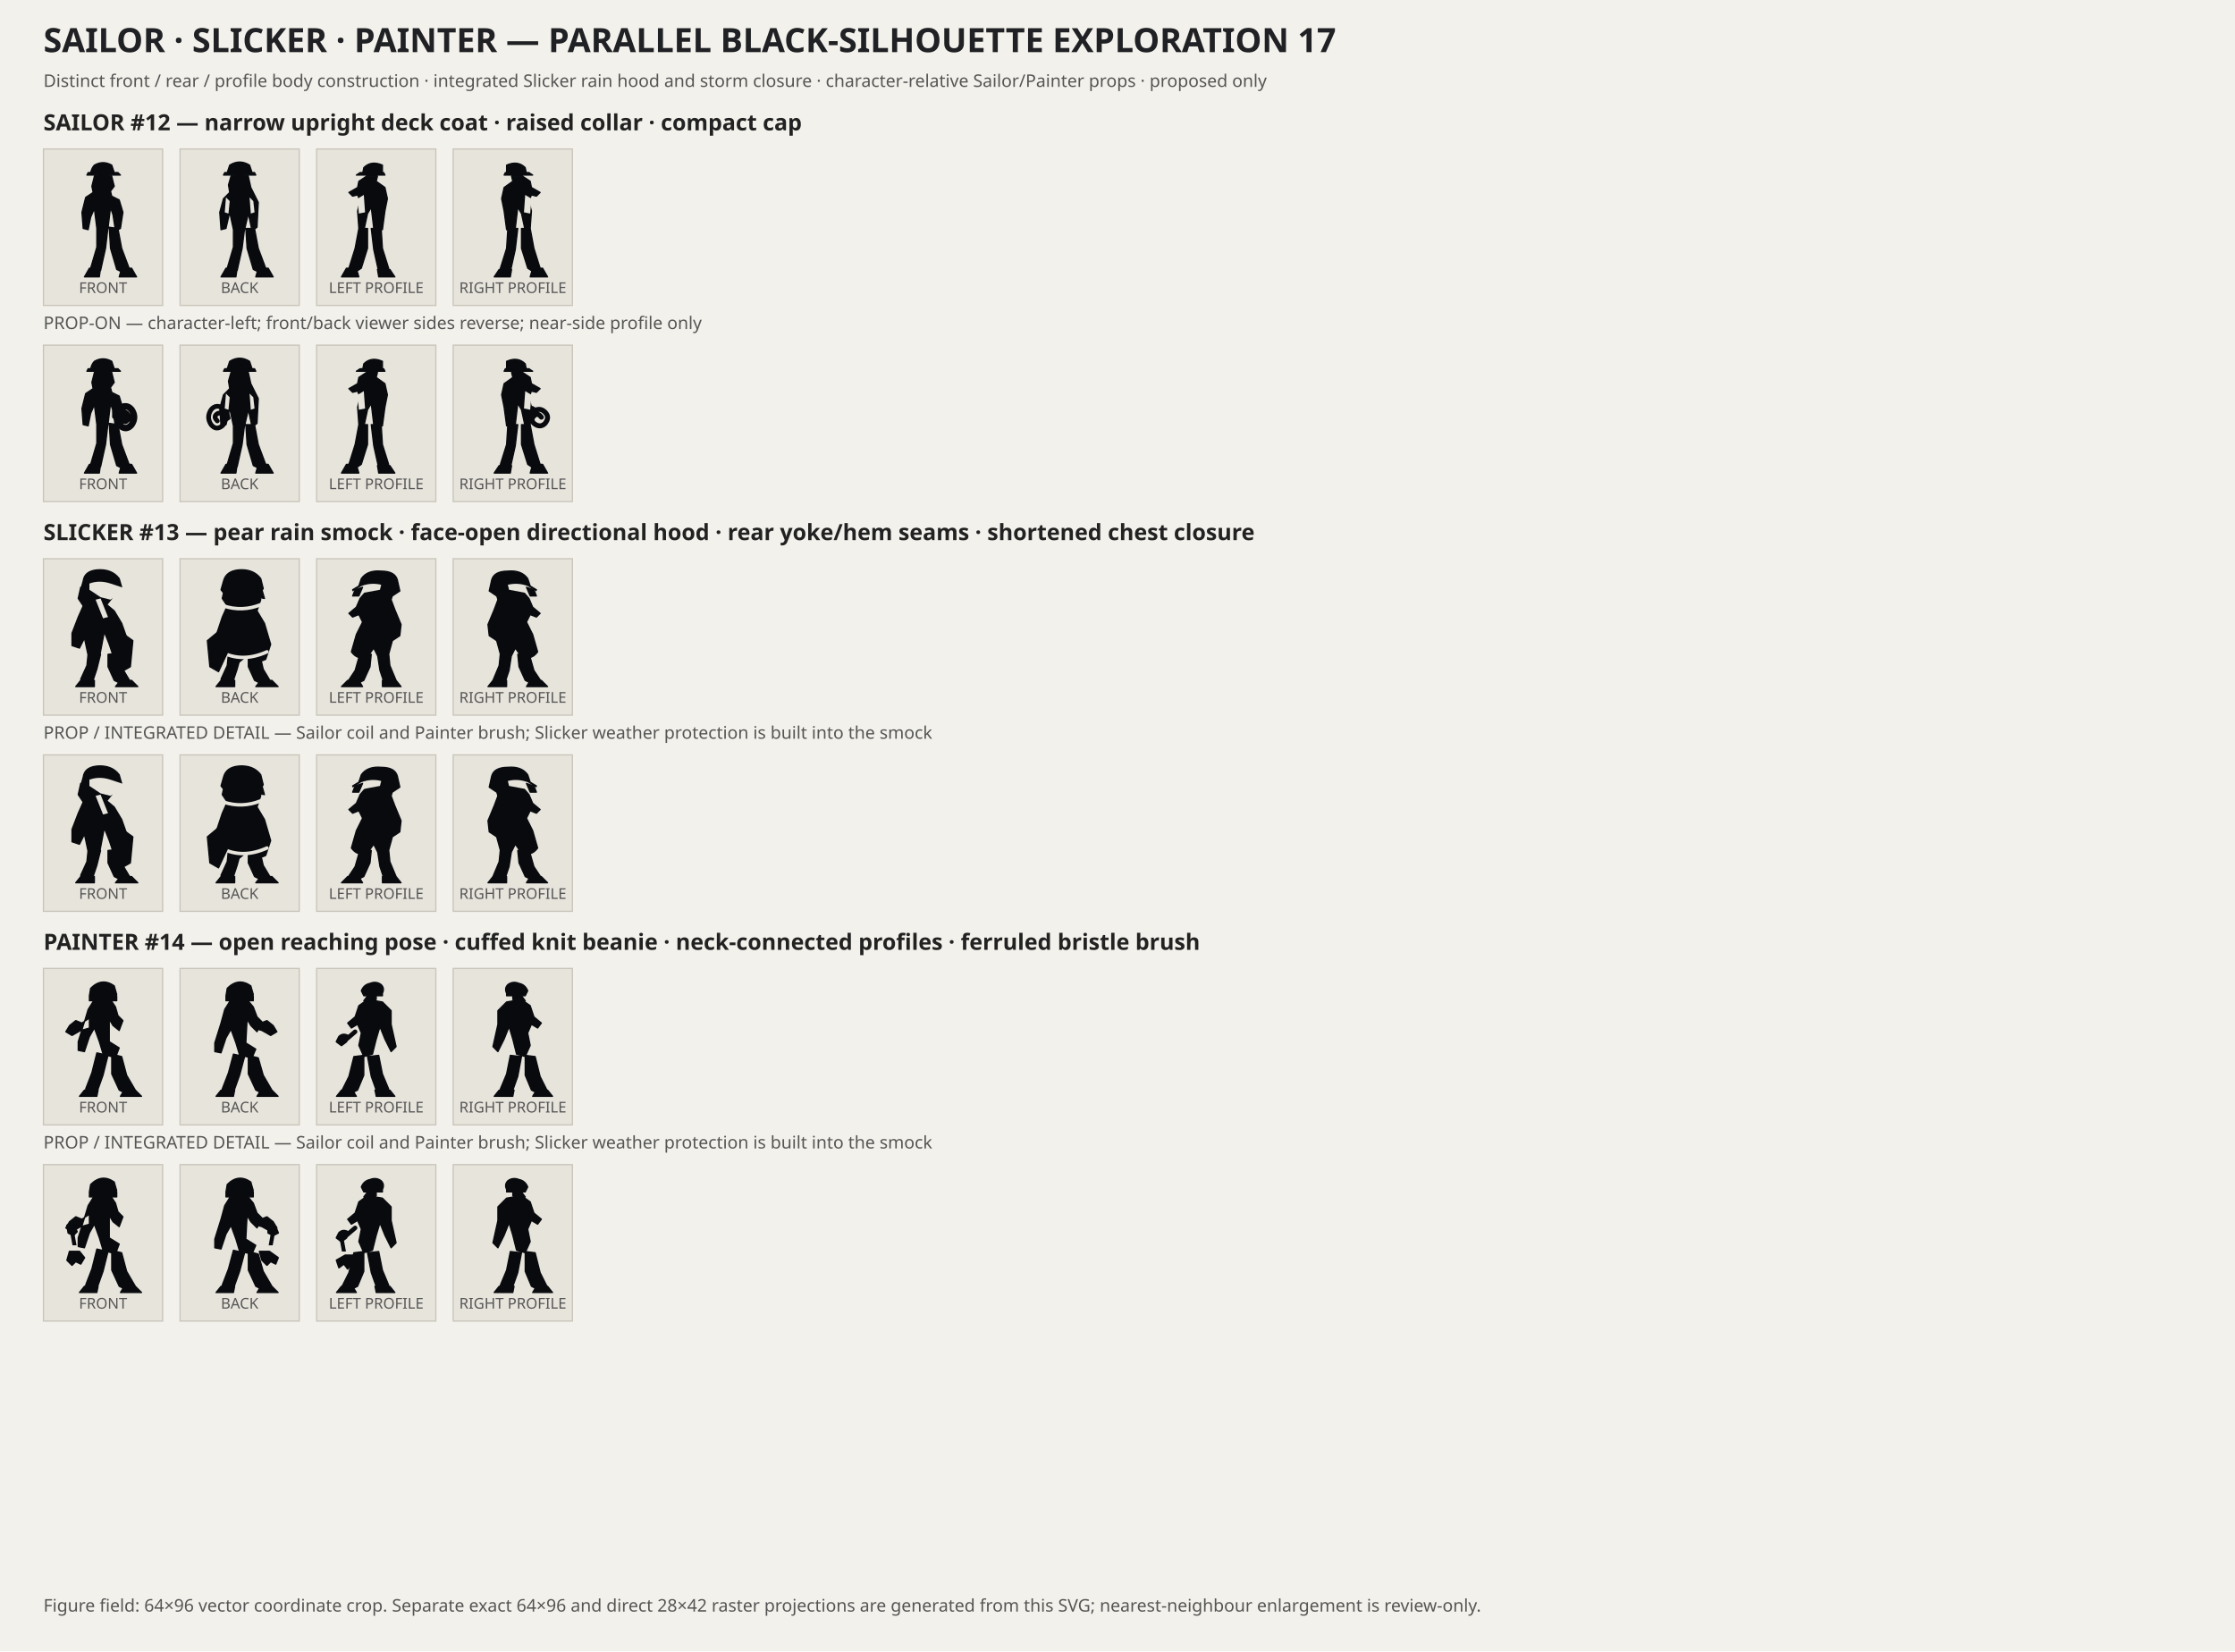
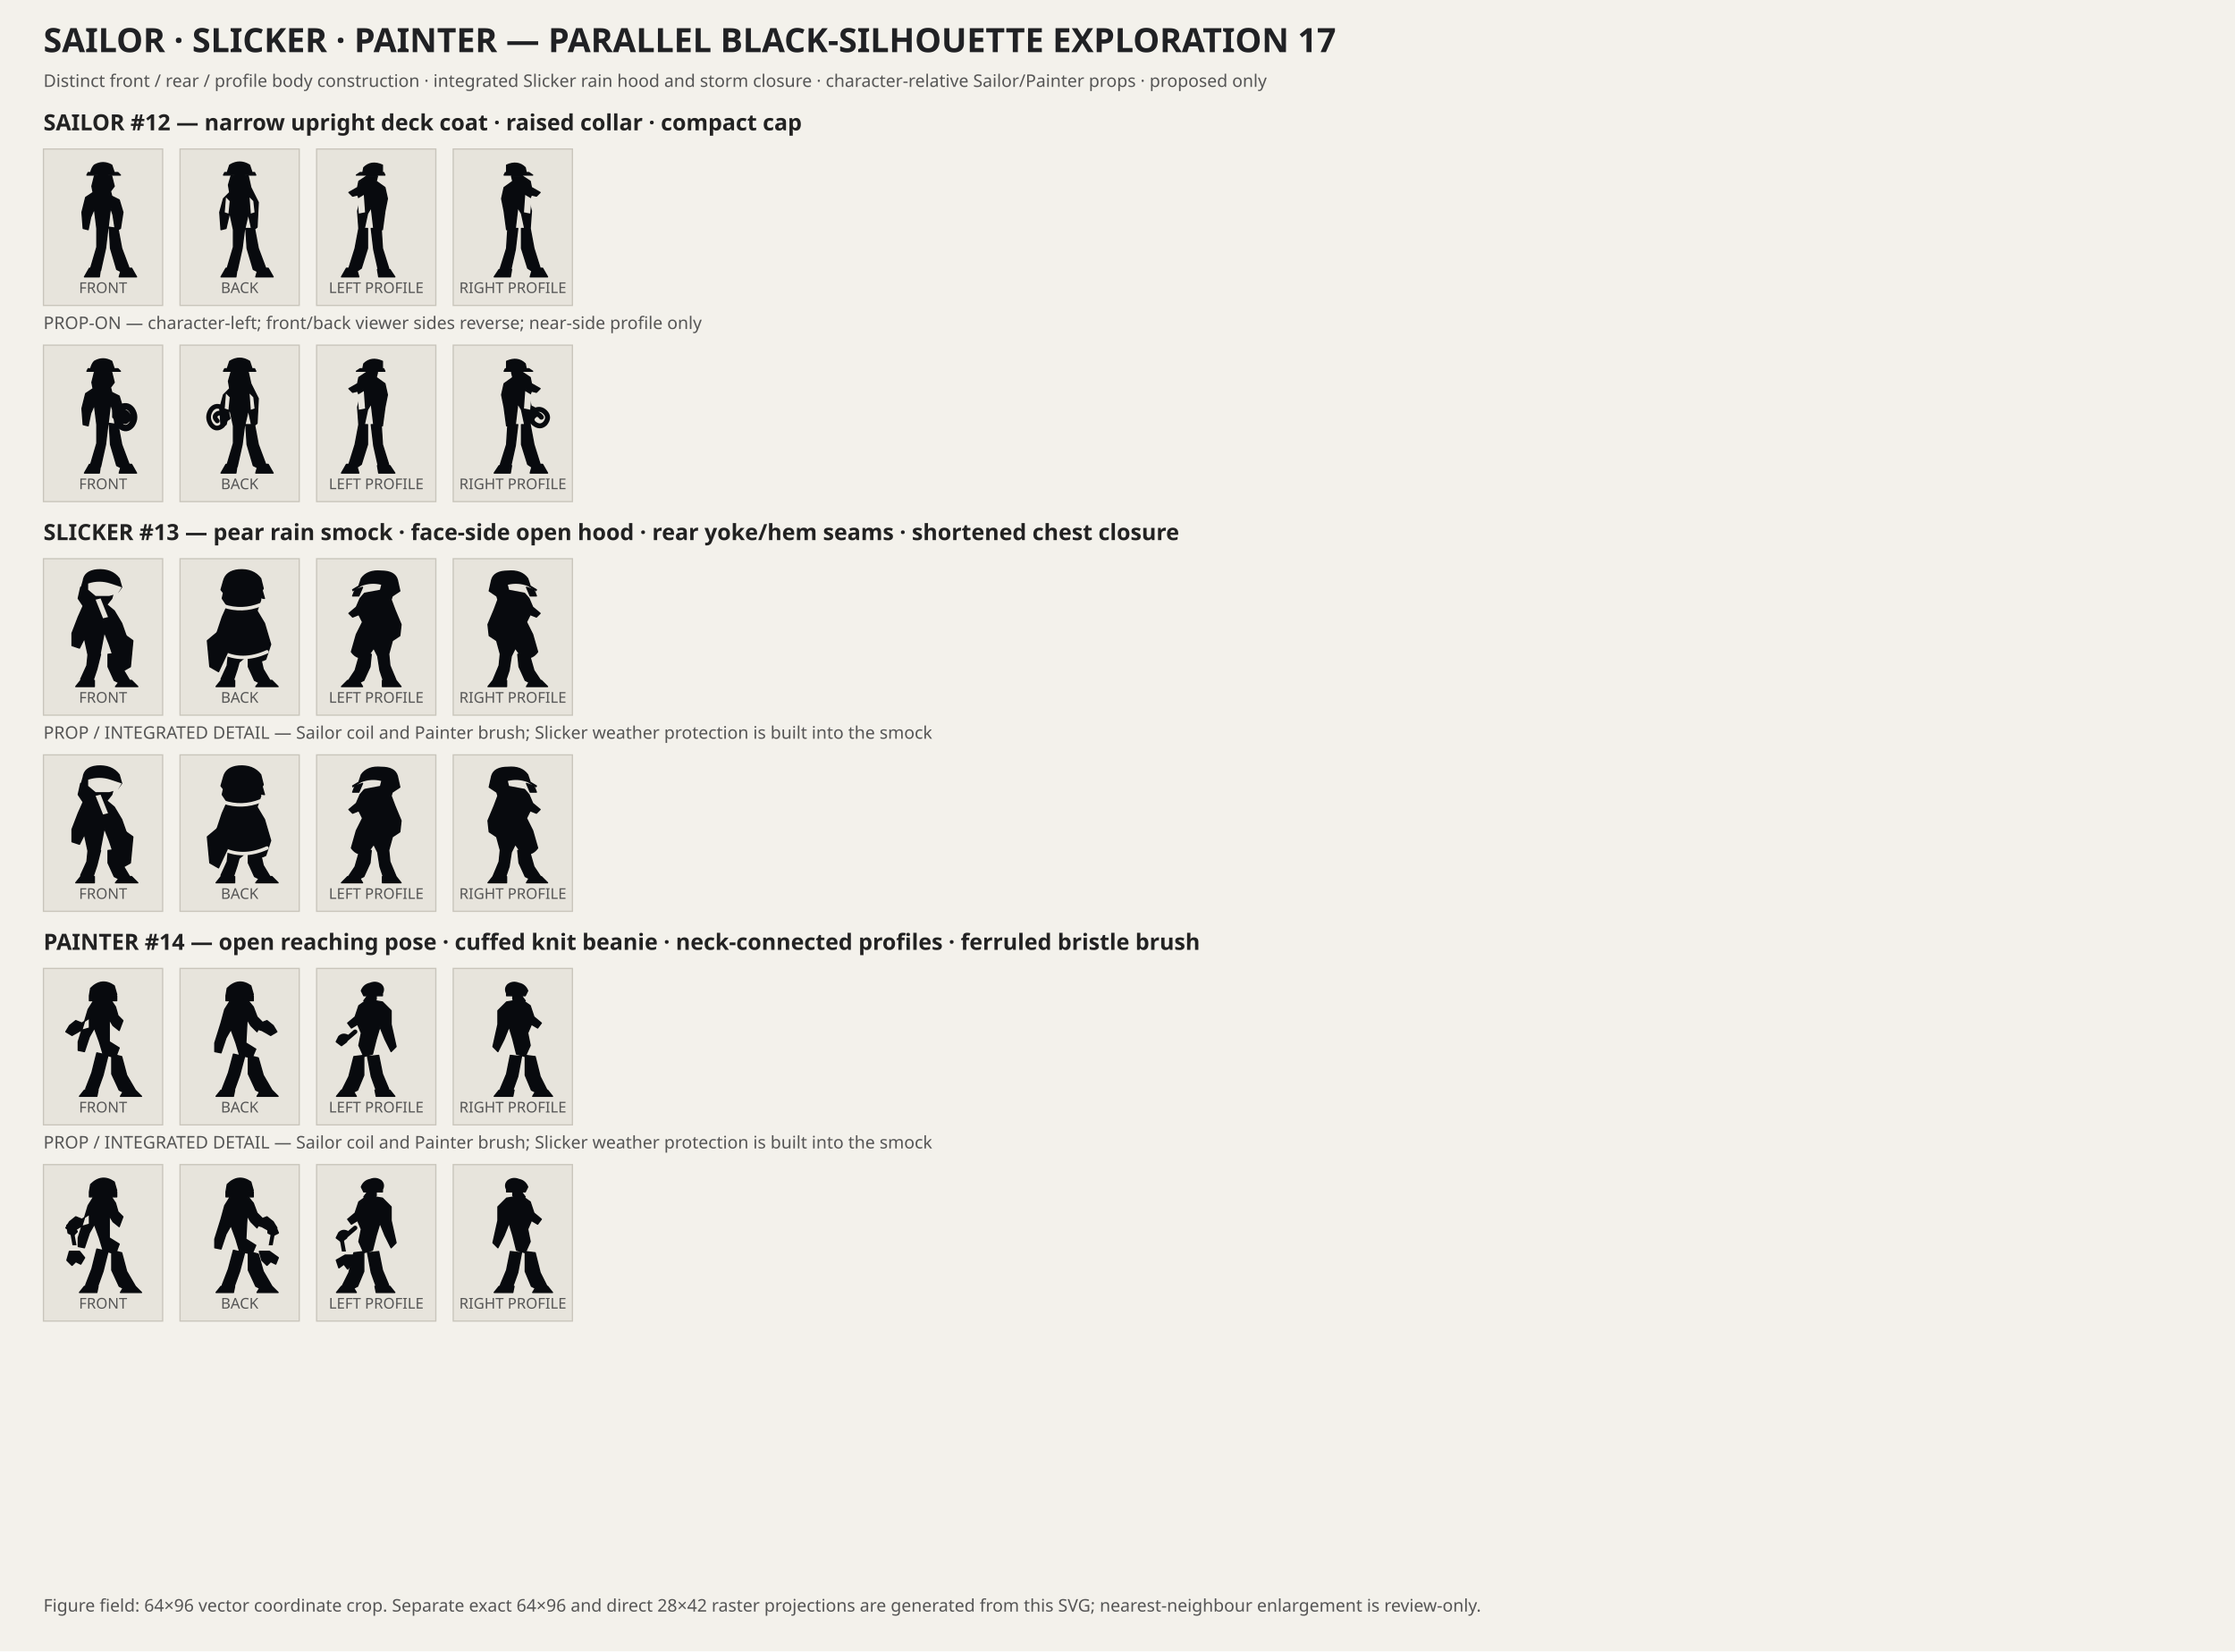
<svg xmlns="http://www.w3.org/2000/svg" width="1800" height="1330" viewBox="0 0 1800 1330">
  <rect width="1800" height="1330" fill="#f3f1eb" />
  <style>.head{font:700 27px sans-serif;fill:#202124}.sub{font:14px sans-serif;fill:#555}.name{font:700 18px sans-serif;fill:#222}.lab{font:12px sans-serif;fill:#555}.panel{fill:#e7e4dc;stroke:#c9c5bb}.sil{fill:#080a0e;stroke:#080a0e;stroke-linejoin:round;stroke-linecap:round}</style>
  <text x="35" y="42" class="head">SAILOR · SLICKER · PAINTER — PARALLEL BLACK-SILHOUETTE EXPLORATION 17</text>
  <text x="35" y="70" class="sub">Distinct front / rear / profile body construction · integrated Slicker rain hood and storm closure · character-relative Sailor/Painter props · proposed only</text>
  <text x="35" y="105" class="name">SAILOR #12 — narrow upright deck coat · raised collar · compact cap</text>
  <g transform="translate(35 120)">
    <rect width="96" height="126" class="panel" />
    <g transform="translate(16 8)">
      <g transform="" class="sil">
        <path d="M25 5 Q32 1 39 5 L41 11 L22 11 Q23 7 25 5Z M20 11 L44 11 L46 13 L19 13Z M25 14 Q32 11 39 14 L41 22 L38 26 L39 30 L45 33 L48 43 L46 56 L42 58 L40 45 L38 39 L36 56 L27 56 L25 40 L22 47 L20 57 L16 56 L15 43 L18 31 L24 27 L23 22Z M27 55 L36 55 L34 72 L30 90 L24 92 L22 88 L27 71Z M37 55 L44 56 L47 72 L53 88 L49 92 L43 89 L38 72Z M21 88 L30 88 L29 95 L17 95Z M47 88 L55 88 L59 95 L45 95Z" />
      </g>
    </g>
    <text x="48" y="116" text-anchor="middle" class="lab">FRONT</text>
  </g>
  <g transform="translate(145 120)">
    <rect width="96" height="126" class="panel" />
    <g transform="translate(16 8)">
      <g transform="" class="sil">
        <path d="M24 5 Q32 0 40 5 L42 11 L22 11Z M20 11 L44 11 L45 13 L19 13Z M25 14 Q32 11 39 14 L41 23 L44 29 L47 35 L46 55 L42 58 L39 44 L36 57 L27 57 L24 43 L21 56 L17 57 L16 43 L19 32 L24 27 L23 21Z M27 56 L36 56 L34 72 L30 90 L24 92 L22 88 L27 71Z M37 56 L44 56 L47 72 L53 88 L49 92 L43 89 L38 72Z M21 88 L30 88 L29 95 L17 95Z M47 88 L55 88 L59 95 L45 95Z" />
        <path d="M21 31 L24 34 L23 44 L20 43Z M40 31 L43 34 L44 43 L41 44Z" fill="#e7e4dc" stroke="none" />
      </g>
    </g>
    <text x="48" y="116" text-anchor="middle" class="lab">BACK</text>
  </g>
  <g transform="translate(255 120)">
    <rect width="96" height="126" class="panel" />
    <g transform="translate(16 8)">
      <g transform="translate(64 0) scale(-1 1)" class="sil">
        <path d="M27 5 Q36 1 42 7 L43 12 L27 12Z M26 11 L45 11 L48 13 L25 13Z M40 14 L46 18 L47 23 L54 27 L51 30 L47 29 L45 34 L47 42 L46 56 L42 58 L39 44 L36 39 L34 56 L27 57 L25 42 L23 32 L25 23 L32 18 L31 14Z M28 56 L36 56 L34 73 L30 91 L24 93 L22 88 L27 72Z M39 56 L46 56 L49 72 L54 88 L50 92 L44 88 L39 72Z M21 89 L31 89 L30 95 L17 95Z M48 88 L56 88 L60 95 L46 95Z" />
        <path d="M42 29 L47 32 L46 44 L41 43Z" fill="#e7e4dc" stroke="none" />
      </g>
    </g>
    <text x="48" y="116" text-anchor="middle" class="lab">LEFT PROFILE</text>
  </g>
  <g transform="translate(365 120)">
    <rect width="96" height="126" class="panel" />
    <g transform="translate(16 8)">
      <g transform="" class="sil">
        <path d="M27 5 Q36 1 42 7 L43 12 L27 12Z M26 11 L45 11 L48 13 L25 13Z M40 14 L46 18 L47 23 L54 27 L51 30 L47 29 L45 34 L47 42 L46 56 L42 58 L39 44 L36 39 L34 56 L27 57 L25 42 L23 32 L25 23 L32 18 L31 14Z M28 56 L36 56 L34 73 L30 91 L24 93 L22 88 L27 72Z M39 56 L46 56 L49 72 L54 88 L50 92 L44 88 L39 72Z M21 89 L31 89 L30 95 L17 95Z M48 88 L56 88 L60 95 L46 95Z" />
        <path d="M42 29 L47 32 L46 44 L41 43Z" fill="#e7e4dc" stroke="none" />
      </g>
    </g>
    <text x="48" y="116" text-anchor="middle" class="lab">RIGHT PROFILE</text>
  </g>
  <text x="35" y="265" class="sub">PROP-ON — character-left; front/back viewer sides reverse; near-side profile only</text>
  <g transform="translate(35 278)">
    <rect width="96" height="126" class="panel" />
    <g transform="translate(16 8)">
      <g transform="" class="sil">
        <path d="M25 5 Q32 1 39 5 L41 11 L22 11 Q23 7 25 5Z M20 11 L44 11 L46 13 L19 13Z M25 14 Q32 11 39 14 L41 22 L38 26 L39 30 L45 33 L48 43 L46 56 L42 58 L40 45 L38 39 L36 56 L27 56 L25 40 L22 47 L20 57 L16 56 L15 43 L18 31 L24 27 L23 22Z M27 55 L36 55 L34 72 L30 90 L24 92 L22 88 L27 71Z M37 55 L44 56 L47 72 L53 88 L49 92 L43 89 L38 72Z M21 88 L30 88 L29 95 L17 95Z M47 88 L55 88 L59 95 L45 95Z" />
        <path d="M45 43 Q51 39 55 44 Q59 50 55 56 Q51 61 46 57 Q42 53 45 49 Q48 45 51 48 Q53 50 50 53" fill="none" stroke="#080a0e" stroke-width="5.2" stroke-linecap="round" />
        <path d="M40 45 Q46 41 52 46 L55 51 Q51 56 44 54 L40 50Z" fill="#080a0e" stroke="#080a0e" stroke-width="1.4" />
      </g>
    </g>
    <text x="48" y="116" text-anchor="middle" class="lab">FRONT</text>
  </g>
  <g transform="translate(145 278)">
    <rect width="96" height="126" class="panel" />
    <g transform="translate(16 8)">
      <g transform="" class="sil">
        <path d="M24 5 Q32 0 40 5 L42 11 L22 11Z M20 11 L44 11 L45 13 L19 13Z M25 14 Q32 11 39 14 L41 23 L44 29 L47 35 L46 55 L42 58 L39 44 L36 57 L27 57 L24 43 L21 56 L17 57 L16 43 L19 32 L24 27 L23 21Z M27 56 L36 56 L34 72 L30 90 L24 92 L22 88 L27 71Z M37 56 L44 56 L47 72 L53 88 L49 92 L43 89 L38 72Z M21 88 L30 88 L29 95 L17 95Z M47 88 L55 88 L59 95 L45 95Z" />
        <path d="M19 43 Q13 39 9 44 Q5 50 9 56 Q13 61 18 57 Q22 53 19 49 Q16 45 13 48 Q11 50 14 53" fill="none" stroke="#080a0e" stroke-width="3.8" stroke-linecap="round" />
        <path d="M17 47 Q20 44 23 47 L24 51 Q21 54 17 51Z" fill="#080a0e" stroke="#080a0e" stroke-width="1.4" />
        <path d="M21 31 L24 34 L23 44 L20 43Z M40 31 L43 34 L44 43 L41 44Z" fill="#e7e4dc" stroke="none" />
      </g>
    </g>
    <text x="48" y="116" text-anchor="middle" class="lab">BACK</text>
  </g>
  <g transform="translate(255 278)">
    <rect width="96" height="126" class="panel" />
    <g transform="translate(16 8)">
      <g transform="translate(64 0) scale(-1 1)" class="sil">
        <path d="M27 5 Q36 1 42 7 L43 12 L27 12Z M26 11 L45 11 L48 13 L25 13Z M40 14 L46 18 L47 23 L54 27 L51 30 L47 29 L45 34 L47 42 L46 56 L42 58 L39 44 L36 39 L34 56 L27 57 L25 42 L23 32 L25 23 L32 18 L31 14Z M28 56 L36 56 L34 73 L30 91 L24 93 L22 88 L27 72Z M39 56 L46 56 L49 72 L54 88 L50 92 L44 88 L39 72Z M21 89 L31 89 L30 95 L17 95Z M48 88 L56 88 L60 95 L46 95Z" />
        <path d="M42 29 L47 32 L46 44 L41 43Z" fill="#e7e4dc" stroke="none" />
      </g>
    </g>
    <text x="48" y="116" text-anchor="middle" class="lab">LEFT PROFILE</text>
  </g>
  <g transform="translate(365 278)">
    <rect width="96" height="126" class="panel" />
    <g transform="translate(16 8)">
      <g transform="" class="sil">
        <path d="M27 5 Q36 1 42 7 L43 12 L27 12Z M26 11 L45 11 L48 13 L25 13Z M40 14 L46 18 L47 23 L54 27 L51 30 L47 29 L45 34 L47 42 L46 56 L42 58 L39 44 L36 39 L34 56 L27 57 L25 42 L23 32 L25 23 L32 18 L31 14Z M28 56 L36 56 L34 73 L30 91 L24 93 L22 88 L27 72Z M39 56 L46 56 L49 72 L54 88 L50 92 L44 88 L39 72Z M21 89 L31 89 L30 95 L17 95Z M48 88 L56 88 L60 95 L46 95Z" />
        <path d="M45 44 L49 45 M49 45 Q54 42 58 46 Q62 50 58 55 Q54 59 49 55 Q46 52 49 49 Q52 46 55 50" fill="none" stroke="#080a0e" stroke-width="4" stroke-linecap="round" />
        <path d="M42 42 Q46 40 50 43 L53 47 Q50 51 46 49 L43 46Z" fill="#080a0e" stroke="#080a0e" stroke-width="1.4" />
        <path d="M42 29 L47 32 L46 44 L41 43Z" fill="#e7e4dc" stroke="none" />
      </g>
    </g>
    <text x="48" y="116" text-anchor="middle" class="lab">RIGHT PROFILE</text>
  </g>
-   <text x="35" y="435" class="name">SLICKER #13 — pear rain smock · face-open directional hood · rear yoke/hem seams · shortened chest closure</text>
+   <text x="35" y="435" class="name">SLICKER #13 — pear rain smock · face-side open hood · rear yoke/hem seams · shortened chest closure</text>
  <g transform="translate(35 450)">
    <rect width="96" height="126" class="panel" />
    <g transform="translate(16 8)">
      <g transform="" class="sil">
        <path d="M16 10 Q17 2 27 1 Q39 0 45 8 L47 15 L44 19 L39 17 L23 17 L19 21 L14 17Z M14 15 Q28 12 41 17 L39 24 L35 29 L41 34 L47 44 L53 61 L49 73 L42 76 L37 61 L33 51 L29 72 L20 70 L17 56 L13 64 L7 62 L7 52 L12 39 L16 30 L12 24Z M20 68 L30 69 L27 81 L23 93 L16 94 L14 89 L19 78Z M36 69 L45 68 L48 81 L54 91 L49 94 L41 90 L36 79Z M14 90 L25 90 L25 95 L10 95Z M46 90 L55 90 L60 95 L42 95Z" />
-         <path d="M21 12 Q29 9 38 12 L50 16 L44 21 L38 25 L30 23 L21 17Z" fill="#e7e4dc" stroke="none" />
+         <path d="M20 12 Q29 9 38 12 L47 15 L44 20 L37 22 L26 22 L20 17Z" fill="#e7e4dc" stroke="none" />
        <path d="M26 25 L30 24 L36 39 L32 40Z" fill="#e7e4dc" stroke="none" />
        <path d="M42 48 L56 58 L54 79 L47 83 L40 68Z" fill="#080a0e" stroke="#080a0e" stroke-width="1" />
      </g>
    </g>
    <text x="48" y="116" text-anchor="middle" class="lab">FRONT</text>
  </g>
  <g transform="translate(145 450)">
    <rect width="96" height="126" class="panel" />
    <g transform="translate(16 8)">
      <g transform="" class="sil">
        <path d="M19 10 Q21 2 31 1 Q43 0 49 8 L51 16 L48 21 L42 18 L25 18 L21 22 L17 17Z M20 15 Q34 12 47 17 L49 25 L46 34 L52 44 L57 61 L53 73 Q46 77 38 70 L32 75 L23 70 L16 65 L13 54 L18 39 L22 30 L18 24Z M23 68 L33 70 L30 81 L26 93 L19 94 L17 89 L22 78Z M39 69 L48 68 L51 81 L57 91 L52 94 L44 90 L39 79Z M17 90 L28 90 L28 95 L13 95Z M49 90 L58 90 L63 95 L45 95Z" />
        <path d="M19 30 Q34 35 49 29" fill="none" stroke="#e7e4dc" stroke-width="2.8" stroke-linecap="round" />
        <path d="M17 67 Q34 76 54 67" fill="none" stroke="#e7e4dc" stroke-width="2.8" stroke-linecap="round" />
        <path d="M43 15 L50 17 L52 24 L46 23Z" fill="#080a0e" stroke="#080a0e" stroke-width="1" />
        <path d="M18 48 L6 58 L8 79 L15 83 L22 68Z" fill="#080a0e" stroke="#080a0e" stroke-width="1" />
      </g>
    </g>
    <text x="48" y="116" text-anchor="middle" class="lab">BACK</text>
  </g>
  <g transform="translate(255 450)">
    <rect width="96" height="126" class="panel" />
    <g transform="translate(16 8)">
      <g transform="translate(64 0) scale(-1 1)" class="sil">
        <path d="M15 9 Q17 2 28 2 Q39 1 44 8 L46 14 L51 17 L49 21 L43 18 L23 18 L19 22 L13 18Z M17 15 Q30 13 39 17 L45 24 L48 31 L54 36 L51 39 L46 37 L43 43 L48 53 L52 67 Q47 74 39 71 L34 64 L30 72 L22 69 L19 58 L13 54 L12 45 L17 33 L20 25Z M22 68 L31 69 L29 82 L25 94 L18 95 L16 90 L21 78Z M36 69 L45 68 L49 82 L55 91 L50 94 L42 90 L37 79Z M16 90 L27 90 L27 95 L12 95Z M46 90 L55 90 L60 95 L43 95Z" />
        <path d="M28 13 Q36 11 44 14 L52 19 L45 20 L29 17Z" fill="#e7e4dc" stroke="none" />
        <path d="M43 15 L49 17 L51 22 L46 22Z" fill="#080a0e" stroke="#080a0e" stroke-width="1" />
      </g>
    </g>
    <text x="48" y="116" text-anchor="middle" class="lab">LEFT PROFILE</text>
  </g>
  <g transform="translate(365 450)">
    <rect width="96" height="126" class="panel" />
    <g transform="translate(16 8)">
      <g transform="" class="sil">
        <path d="M15 9 Q17 2 28 2 Q39 1 44 8 L46 14 L51 17 L49 21 L43 18 L23 18 L19 22 L13 18Z M17 15 Q30 13 39 17 L45 24 L48 31 L54 36 L51 39 L46 37 L43 43 L48 53 L52 67 Q47 74 39 71 L34 64 L30 72 L22 69 L19 58 L13 54 L12 45 L17 33 L20 25Z M22 68 L31 69 L29 82 L25 94 L18 95 L16 90 L21 78Z M36 69 L45 68 L49 82 L55 91 L50 94 L42 90 L37 79Z M16 90 L27 90 L27 95 L12 95Z M46 90 L55 90 L60 95 L43 95Z" />
        <path d="M28 13 Q36 11 44 14 L52 19 L45 20 L29 17Z" fill="#e7e4dc" stroke="none" />
        <path d="M43 15 L49 17 L51 22 L46 22Z" fill="#080a0e" stroke="#080a0e" stroke-width="1" />
      </g>
    </g>
    <text x="48" y="116" text-anchor="middle" class="lab">RIGHT PROFILE</text>
  </g>
  <text x="35" y="595" class="sub">PROP / INTEGRATED DETAIL — Sailor coil and Painter brush; Slicker weather protection is built into the smock</text>
  <g transform="translate(35 608)">
    <rect width="96" height="126" class="panel" />
    <g transform="translate(16 8)">
      <g transform="" class="sil">
        <path d="M16 10 Q17 2 27 1 Q39 0 45 8 L47 15 L44 19 L39 17 L23 17 L19 21 L14 17Z M14 15 Q28 12 41 17 L39 24 L35 29 L41 34 L47 44 L53 61 L49 73 L42 76 L37 61 L33 51 L29 72 L20 70 L17 56 L13 64 L7 62 L7 52 L12 39 L16 30 L12 24Z M20 68 L30 69 L27 81 L23 93 L16 94 L14 89 L19 78Z M36 69 L45 68 L48 81 L54 91 L49 94 L41 90 L36 79Z M14 90 L25 90 L25 95 L10 95Z M46 90 L55 90 L60 95 L42 95Z" />
-         <path d="M21 12 Q29 9 38 12 L50 16 L44 21 L38 25 L30 23 L21 17Z" fill="#e7e4dc" stroke="none" />
+         <path d="M20 12 Q29 9 38 12 L47 15 L44 20 L37 22 L26 22 L20 17Z" fill="#e7e4dc" stroke="none" />
        <path d="M26 25 L30 24 L36 39 L32 40Z" fill="#e7e4dc" stroke="none" />
        <path d="M42 48 L56 58 L54 79 L47 83 L40 68Z" fill="#080a0e" stroke="#080a0e" stroke-width="1" />
      </g>
    </g>
    <text x="48" y="116" text-anchor="middle" class="lab">FRONT</text>
  </g>
  <g transform="translate(145 608)">
    <rect width="96" height="126" class="panel" />
    <g transform="translate(16 8)">
      <g transform="" class="sil">
        <path d="M19 10 Q21 2 31 1 Q43 0 49 8 L51 16 L48 21 L42 18 L25 18 L21 22 L17 17Z M20 15 Q34 12 47 17 L49 25 L46 34 L52 44 L57 61 L53 73 Q46 77 38 70 L32 75 L23 70 L16 65 L13 54 L18 39 L22 30 L18 24Z M23 68 L33 70 L30 81 L26 93 L19 94 L17 89 L22 78Z M39 69 L48 68 L51 81 L57 91 L52 94 L44 90 L39 79Z M17 90 L28 90 L28 95 L13 95Z M49 90 L58 90 L63 95 L45 95Z" />
        <path d="M19 30 Q34 35 49 29" fill="none" stroke="#e7e4dc" stroke-width="2.8" stroke-linecap="round" />
        <path d="M17 67 Q34 76 54 67" fill="none" stroke="#e7e4dc" stroke-width="2.8" stroke-linecap="round" />
        <path d="M43 15 L50 17 L52 24 L46 23Z" fill="#080a0e" stroke="#080a0e" stroke-width="1" />
        <path d="M18 48 L6 58 L8 79 L15 83 L22 68Z" fill="#080a0e" stroke="#080a0e" stroke-width="1" />
      </g>
    </g>
    <text x="48" y="116" text-anchor="middle" class="lab">BACK</text>
  </g>
  <g transform="translate(255 608)">
    <rect width="96" height="126" class="panel" />
    <g transform="translate(16 8)">
      <g transform="translate(64 0) scale(-1 1)" class="sil">
        <path d="M15 9 Q17 2 28 2 Q39 1 44 8 L46 14 L51 17 L49 21 L43 18 L23 18 L19 22 L13 18Z M17 15 Q30 13 39 17 L45 24 L48 31 L54 36 L51 39 L46 37 L43 43 L48 53 L52 67 Q47 74 39 71 L34 64 L30 72 L22 69 L19 58 L13 54 L12 45 L17 33 L20 25Z M22 68 L31 69 L29 82 L25 94 L18 95 L16 90 L21 78Z M36 69 L45 68 L49 82 L55 91 L50 94 L42 90 L37 79Z M16 90 L27 90 L27 95 L12 95Z M46 90 L55 90 L60 95 L43 95Z" />
        <path d="M28 13 Q36 11 44 14 L52 19 L45 20 L29 17Z" fill="#e7e4dc" stroke="none" />
        <path d="M43 15 L49 17 L51 22 L46 22Z" fill="#080a0e" stroke="#080a0e" stroke-width="1" />
      </g>
    </g>
    <text x="48" y="116" text-anchor="middle" class="lab">LEFT PROFILE</text>
  </g>
  <g transform="translate(365 608)">
    <rect width="96" height="126" class="panel" />
    <g transform="translate(16 8)">
      <g transform="" class="sil">
        <path d="M15 9 Q17 2 28 2 Q39 1 44 8 L46 14 L51 17 L49 21 L43 18 L23 18 L19 22 L13 18Z M17 15 Q30 13 39 17 L45 24 L48 31 L54 36 L51 39 L46 37 L43 43 L48 53 L52 67 Q47 74 39 71 L34 64 L30 72 L22 69 L19 58 L13 54 L12 45 L17 33 L20 25Z M22 68 L31 69 L29 82 L25 94 L18 95 L16 90 L21 78Z M36 69 L45 68 L49 82 L55 91 L50 94 L42 90 L37 79Z M16 90 L27 90 L27 95 L12 95Z M46 90 L55 90 L60 95 L43 95Z" />
        <path d="M28 13 Q36 11 44 14 L52 19 L45 20 L29 17Z" fill="#e7e4dc" stroke="none" />
        <path d="M43 15 L49 17 L51 22 L46 22Z" fill="#080a0e" stroke="#080a0e" stroke-width="1" />
      </g>
    </g>
    <text x="48" y="116" text-anchor="middle" class="lab">RIGHT PROFILE</text>
  </g>
  <text x="35" y="765" class="name">PAINTER #14 — open reaching pose · cuffed knit beanie · neck-connected profiles · ferruled bristle brush</text>
  <g transform="translate(35 780)">
    <rect width="96" height="126" class="panel" />
    <g transform="translate(16 8)">
      <g transform="" class="sil">
        <path d="M22 8 Q31 -1 41 6 L43 13 L21 14Z M21 14 Q32 11 43 14 L43 18 L21 18Z M25 17 Q31 13 38 17 L42 23 L44 30 L48 34 L45 42 L40 38 L37 33 L37 51 L45 56 L42 64 L32 61 L29 51 L25 40 L21 47 L17 59 L12 58 L12 51 L17 35 L20 25Z M21 32 L15 36 L10 34 L5 38 L2 43 L7 46 L14 42 L21 40Z M27 60 L36 62 L32 78 L27 92 L20 94 L18 89 L23 76Z M39 61 L47 63 L51 78 L58 90 L53 94 L45 90 L39 77Z M17 90 L28 90 L27 95 L13 95Z M49 90 L58 90 L63 95 L46 95Z" />
      </g>
    </g>
    <text x="48" y="116" text-anchor="middle" class="lab">FRONT</text>
  </g>
  <g transform="translate(145 780)">
    <rect width="96" height="126" class="panel" />
    <g transform="translate(16 8)">
      <g transform="" class="sil">
        <path d="M22 8 Q31 -1 41 6 L43 13 L21 14Z M21 14 Q32 11 43 14 L43 18 L21 18Z M25 17 Q31 13 38 17 L43 23 L46 31 L50 35 L46 43 L41 38 L38 33 L37 52 L45 57 L42 64 L32 62 L29 52 L25 41 L21 48 L17 60 L12 59 L12 52 L17 36 L20 25Z M43 32 L49 36 L54 34 L59 38 L62 43 L57 46 L50 42 L43 40Z M27 61 L36 63 L32 78 L27 92 L20 94 L18 89 L23 76Z M39 62 L47 64 L51 78 L58 90 L53 94 L45 90 L39 77Z M17 90 L28 90 L27 95 L13 95Z M49 90 L58 90 L63 95 L46 95Z" />
      </g>
    </g>
    <text x="48" y="116" text-anchor="middle" class="lab">BACK</text>
  </g>
  <g transform="translate(255 780)">
    <rect width="96" height="126" class="panel" />
    <g transform="translate(16 8)">
      <g transform="translate(64 0) scale(-1 1)" class="sil">
        <path d="M27 12 Q25 8 28 5 Q32 2 37 4 Q42 5 44 10 L42 14 L27 14Z M32 13 L39 14 L42 18 L38 20 L32 17Z M39 17 L46 22 L49 31 L55 36 L52 40 L47 37 L44 44 L46 54 L42 63 L35 61 L32 49 L29 39 L25 49 L20 59 L16 55 L20 37 L20 26 L27 19Z M30 62 L39 63 L36 79 L31 93 L24 94 L22 89 L27 77Z M42 62 L50 63 L54 79 L60 91 L55 94 L47 90 L42 78Z M21 90 L33 90 L32 95 L17 95Z M51 90 L60 90 L64 95 L48 95Z" />
        <path d="M49 43 L56 49" fill="none" stroke="#080a0e" stroke-width="3.6" stroke-linecap="round" />
        <path d="M55 46 Q59 44 62 47 L64 51 L60 54 L56 51Z" fill="#080a0e" stroke="#080a0e" stroke-width="1.4" />
      </g>
    </g>
    <text x="48" y="116" text-anchor="middle" class="lab">LEFT PROFILE</text>
  </g>
  <g transform="translate(365 780)">
    <rect width="96" height="126" class="panel" />
    <g transform="translate(16 8)">
      <g transform="" class="sil">
        <path d="M27 12 Q25 8 28 5 Q32 2 37 4 Q42 5 44 10 L42 14 L27 14Z M32 13 L39 14 L42 18 L38 20 L32 17Z M39 17 L46 22 L49 31 L55 36 L52 40 L47 37 L44 44 L46 54 L42 63 L35 61 L32 49 L29 39 L25 49 L20 59 L16 55 L20 37 L20 26 L27 19Z M30 62 L39 63 L36 79 L31 93 L24 94 L22 89 L27 77Z M42 62 L50 63 L54 79 L60 91 L55 94 L47 90 L42 78Z M21 90 L33 90 L32 95 L17 95Z M51 90 L60 90 L64 95 L48 95Z" />
      </g>
    </g>
    <text x="48" y="116" text-anchor="middle" class="lab">RIGHT PROFILE</text>
  </g>
  <text x="35" y="925" class="sub">PROP / INTEGRATED DETAIL — Sailor coil and Painter brush; Slicker weather protection is built into the smock</text>
  <g transform="translate(35 938)">
    <rect width="96" height="126" class="panel" />
    <g transform="translate(16 8)">
      <g transform="" class="sil">
        <path d="M22 8 Q31 -1 41 6 L43 13 L21 14Z M21 14 Q32 11 43 14 L43 18 L21 18Z M25 17 Q31 13 38 17 L42 23 L44 30 L48 34 L45 42 L40 38 L37 33 L37 51 L45 56 L42 64 L32 61 L29 51 L25 40 L21 47 L17 59 L12 58 L12 51 L17 35 L20 25Z M21 32 L15 36 L10 34 L5 38 L2 43 L7 46 L14 42 L21 40Z M27 60 L36 62 L32 78 L27 92 L20 94 L18 89 L23 76Z M39 61 L47 63 L51 78 L58 90 L53 94 L45 90 L39 77Z M17 90 L28 90 L27 95 L13 95Z M49 90 L58 90 L63 95 L46 95Z" />
        <path d="M3 41 Q6 39 9 42 L11 46 L8 49 L4 47Z" fill="#080a0e" stroke="#080a0e" stroke-width="1.4" />
        <path d="M7 46 L9 57" fill="none" stroke="#080a0e" stroke-width="3.2" stroke-linecap="round" />
        <path d="M6 57 L11 57 L12 62 L7 62Z" fill="#e7e4dc" stroke="none" />
        <path d="M5 62 L13 62 L17 67 L14 72 L10 70 L7 73 L3 69Z" fill="#080a0e" stroke="#080a0e" stroke-width="1.3" />
      </g>
    </g>
    <text x="48" y="116" text-anchor="middle" class="lab">FRONT</text>
  </g>
  <g transform="translate(145 938)">
    <rect width="96" height="126" class="panel" />
    <g transform="translate(16 8)">
      <g transform="" class="sil">
        <path d="M22 8 Q31 -1 41 6 L43 13 L21 14Z M21 14 Q32 11 43 14 L43 18 L21 18Z M25 17 Q31 13 38 17 L43 23 L46 31 L50 35 L46 43 L41 38 L38 33 L37 52 L45 57 L42 64 L32 62 L29 52 L25 41 L21 48 L17 60 L12 59 L12 52 L17 36 L20 25Z M43 32 L49 36 L54 34 L59 38 L62 43 L57 46 L50 42 L43 40Z M27 61 L36 63 L32 78 L27 92 L20 94 L18 89 L23 76Z M39 62 L47 64 L51 78 L58 90 L53 94 L45 90 L39 77Z M17 90 L28 90 L27 95 L13 95Z M49 90 L58 90 L63 95 L46 95Z" />
        <path d="M55 41 Q58 39 61 42 L63 47 L59 49 L55 47Z" fill="#080a0e" stroke="#080a0e" stroke-width="1.4" />
        <path d="M59 46 L57 57" fill="none" stroke="#080a0e" stroke-width="3.2" stroke-linecap="round" />
        <path d="M55 57 L60 57 L60 62 L56 62Z" fill="#e7e4dc" stroke="none" />
        <path d="M48 62 L56 62 L63 67 L61 72 L57 70 L54 73 L50 69Z" fill="#080a0e" stroke="#080a0e" stroke-width="1.3" />
      </g>
    </g>
    <text x="48" y="116" text-anchor="middle" class="lab">BACK</text>
  </g>
  <g transform="translate(255 938)">
    <rect width="96" height="126" class="panel" />
    <g transform="translate(16 8)">
      <g transform="translate(64 0) scale(-1 1)" class="sil">
        <path d="M27 12 Q25 8 28 5 Q32 2 37 4 Q42 5 44 10 L42 14 L27 14Z M32 13 L39 14 L42 18 L38 20 L32 17Z M39 17 L46 22 L49 31 L55 36 L52 40 L47 37 L44 44 L46 54 L42 63 L35 61 L32 49 L29 39 L25 49 L20 59 L16 55 L20 37 L20 26 L27 19Z M30 62 L39 63 L36 79 L31 93 L24 94 L22 89 L27 77Z M42 62 L50 63 L54 79 L60 91 L55 94 L47 90 L42 78Z M21 90 L33 90 L32 95 L17 95Z M51 90 L60 90 L64 95 L48 95Z" />
        <path d="M49 43 L56 49" fill="none" stroke="#080a0e" stroke-width="3.6" stroke-linecap="round" />
        <path d="M55 46 Q59 44 62 47 L64 51 L60 54 L56 51Z" fill="#080a0e" stroke="#080a0e" stroke-width="1.4" />
        <path d="M60 51 L58 62" fill="none" stroke="#080a0e" stroke-width="3.2" stroke-linecap="round" />
        <path d="M56 62 L61 62 L61 67 L57 67Z" fill="#e7e4dc" stroke="none" />
        <path d="M49 65 L57 65 L64 69 L62 75 L58 72 L55 76 L51 71Z" fill="#080a0e" stroke="#080a0e" stroke-width="1.3" />
      </g>
    </g>
    <text x="48" y="116" text-anchor="middle" class="lab">LEFT PROFILE</text>
  </g>
  <g transform="translate(365 938)">
    <rect width="96" height="126" class="panel" />
    <g transform="translate(16 8)">
      <g transform="" class="sil">
        <path d="M27 12 Q25 8 28 5 Q32 2 37 4 Q42 5 44 10 L42 14 L27 14Z M32 13 L39 14 L42 18 L38 20 L32 17Z M39 17 L46 22 L49 31 L55 36 L52 40 L47 37 L44 44 L46 54 L42 63 L35 61 L32 49 L29 39 L25 49 L20 59 L16 55 L20 37 L20 26 L27 19Z M30 62 L39 63 L36 79 L31 93 L24 94 L22 89 L27 77Z M42 62 L50 63 L54 79 L60 91 L55 94 L47 90 L42 78Z M21 90 L33 90 L32 95 L17 95Z M51 90 L60 90 L64 95 L48 95Z" />
      </g>
    </g>
    <text x="48" y="116" text-anchor="middle" class="lab">RIGHT PROFILE</text>
  </g>
  <text x="35" y="1298" class="sub">Figure field: 64×96 vector coordinate crop. Separate exact 64×96 and direct 28×42 raster projections are generated from this SVG; nearest-neighbour enlargement is review-only.</text>
</svg>
